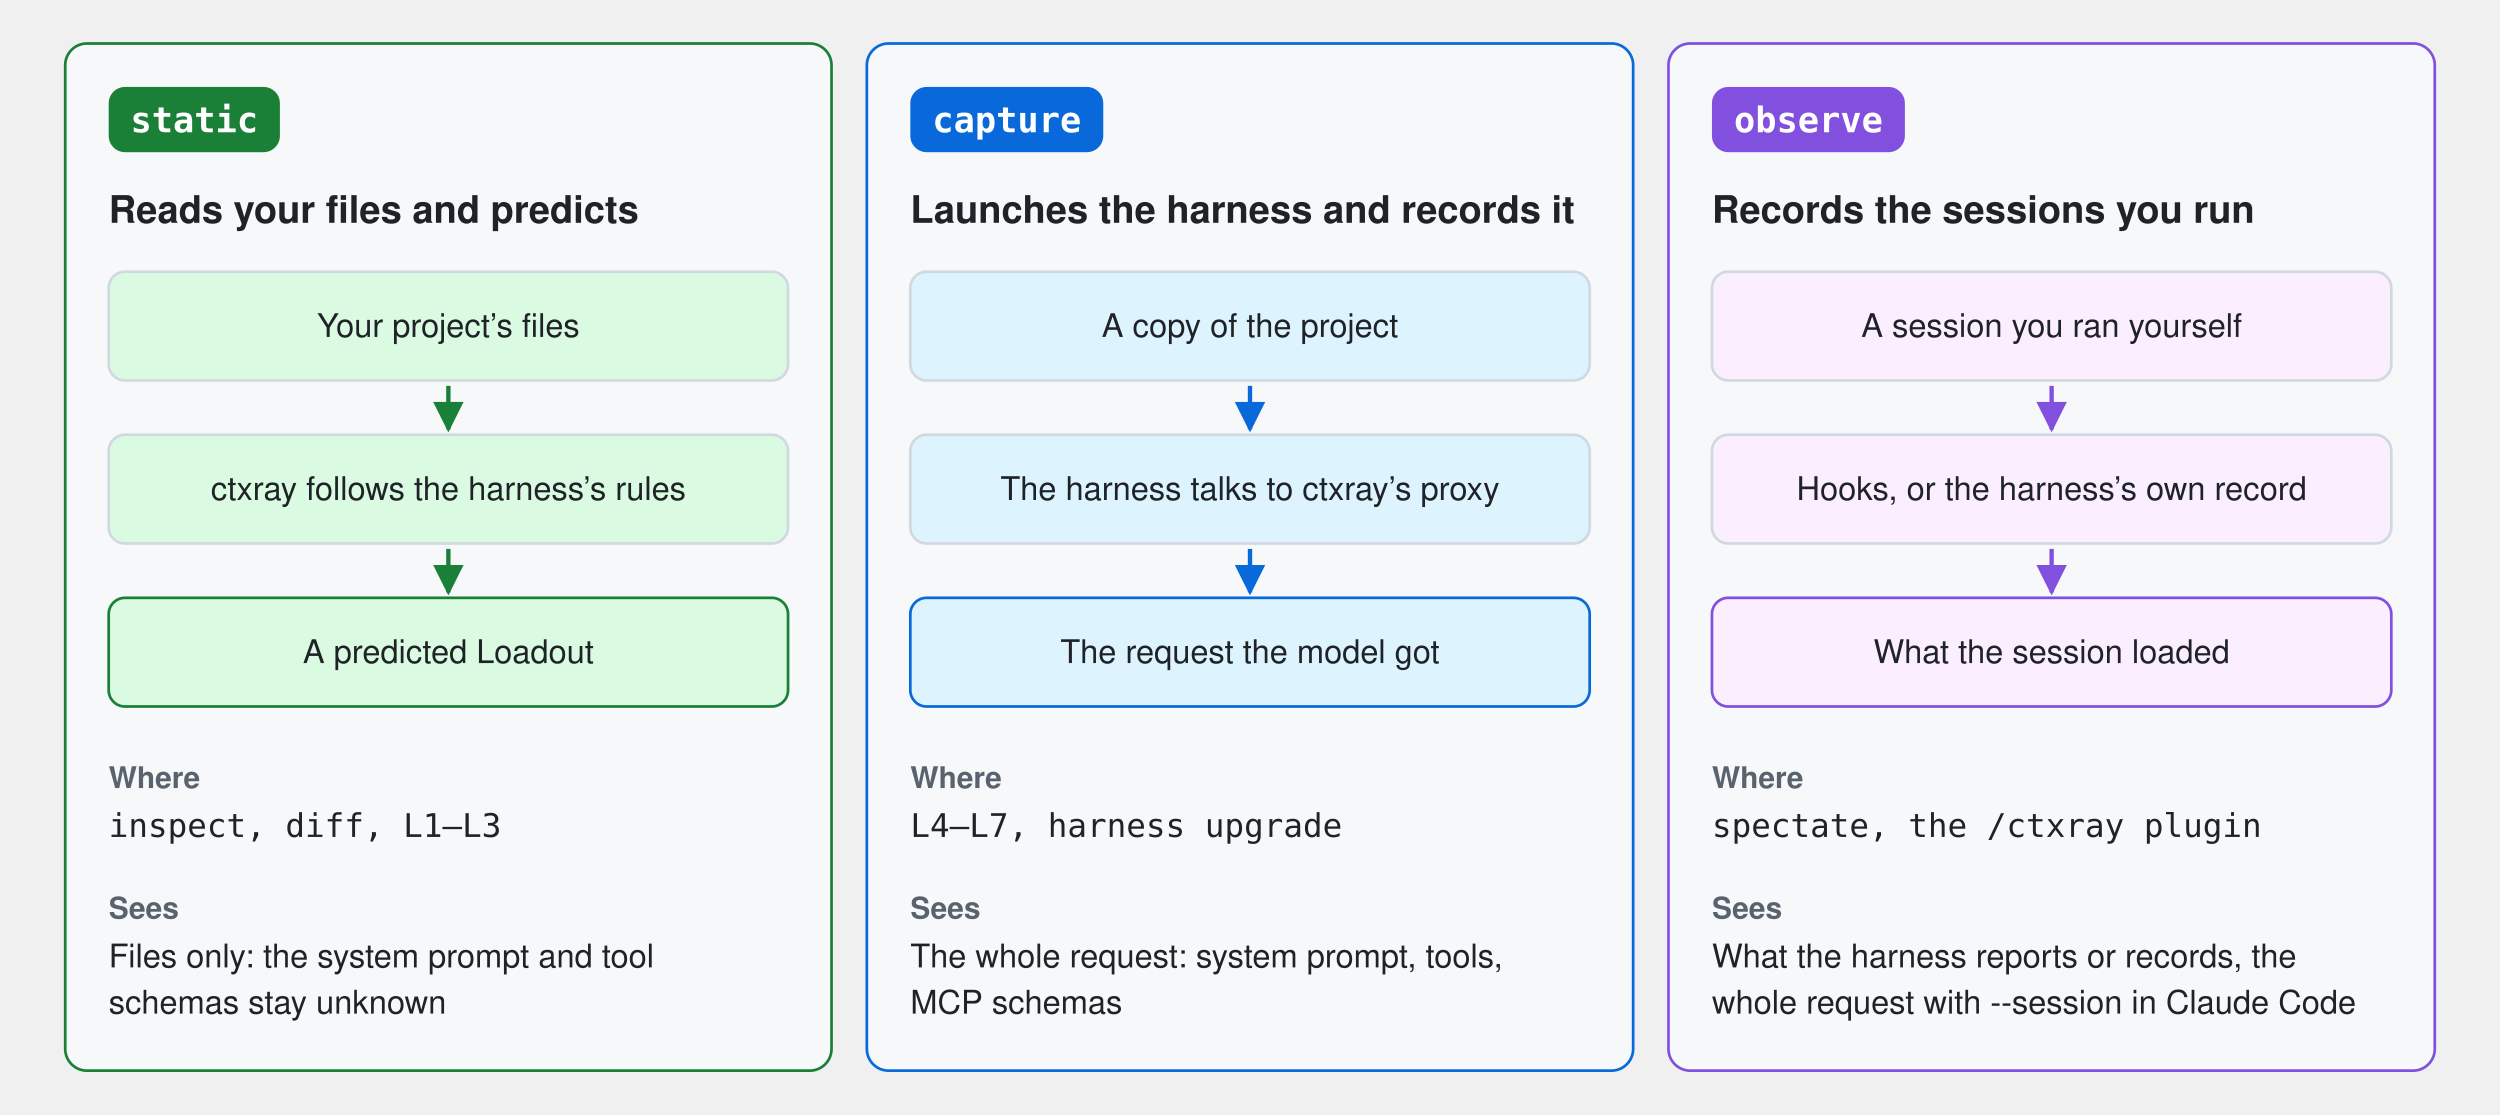
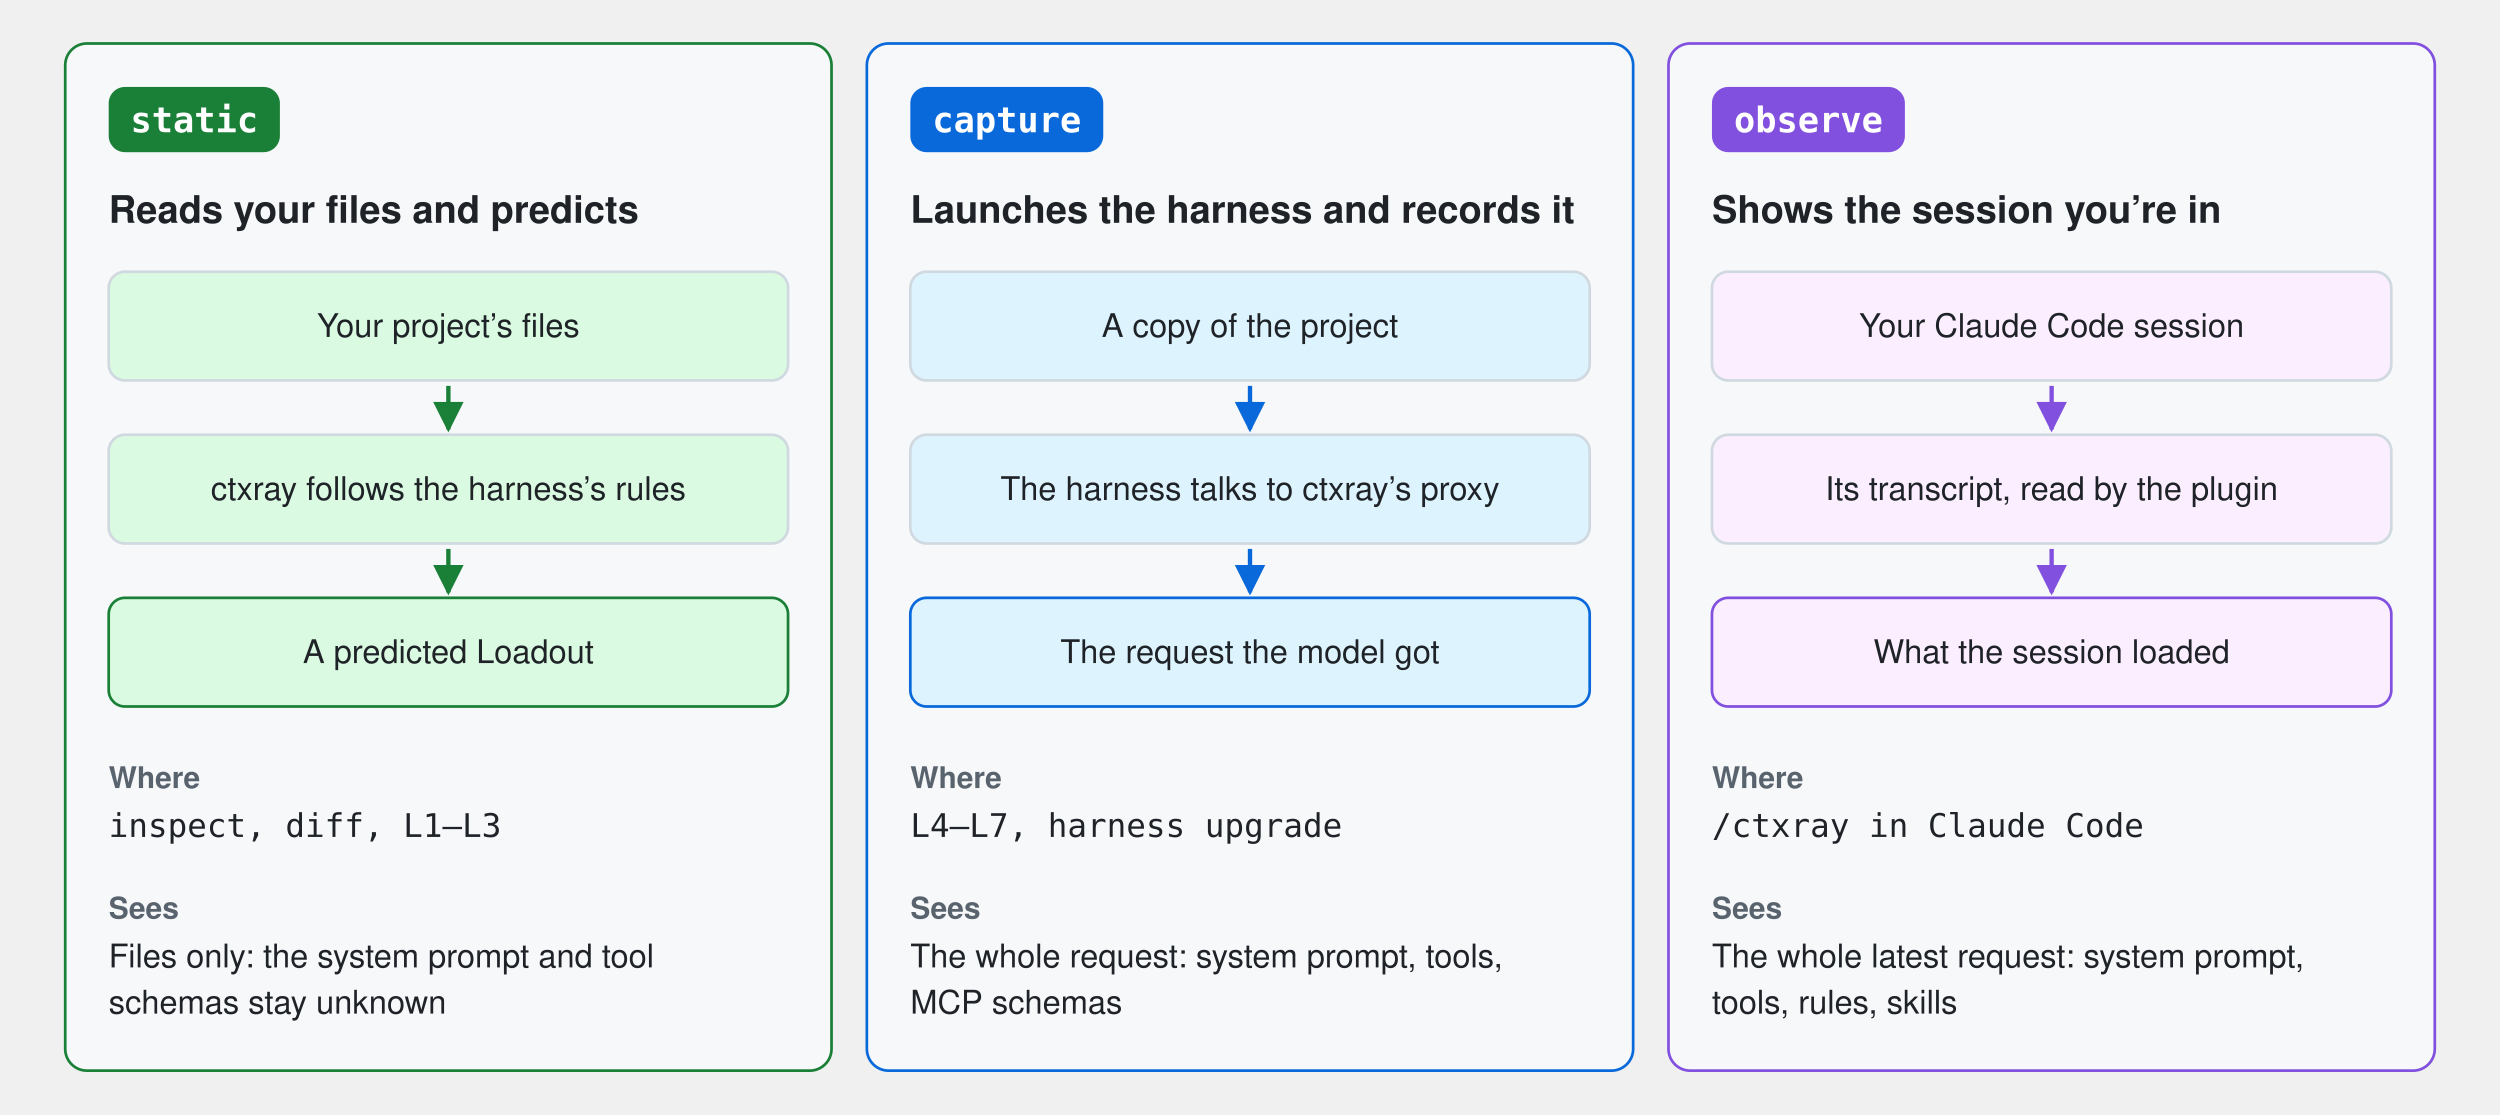
<svg xmlns="http://www.w3.org/2000/svg" width="920" height="410" viewBox="0 0 920 410" font-family="-apple-system, BlinkMacSystemFont, 'Segoe UI', Helvetica, Arial, sans-serif" role="img">
  <defs>
    <marker id="m-purple" viewBox="0 0 10 10" refX="9" refY="5" markerWidth="7" markerHeight="7" orient="auto-start-reverse">
      <path d="M0 0 L10 5 L0 10z" fill="#8250df" />
    </marker>
  </defs>
  <defs>
    <marker id="m-blue" viewBox="0 0 10 10" refX="9" refY="5" markerWidth="7" markerHeight="7" orient="auto-start-reverse">
      <path d="M0 0 L10 5 L0 10z" fill="#0969da" />
    </marker>
  </defs>
  <defs>
    <marker id="m-green" viewBox="0 0 10 10" refX="9" refY="5" markerWidth="7" markerHeight="7" orient="auto-start-reverse">
      <path d="M0 0 L10 5 L0 10z" fill="#1a7f37" />
    </marker>
  </defs>
  <rect x="24" y="16" width="282" height="378" rx="8" fill="#f6f8fa" stroke="#1a7f37" stroke-width="1" />
  <rect x="40" y="32" width="63" height="24" rx="6" fill="#1a7f37" />
  <text x="71.5" y="48.68" font-size="13" fill="#ffffff" font-weight="600" text-anchor="middle" font-family="ui-monospace, SFMono-Regular, 'SF Mono', Menlo, Consolas, monospace">static</text>
  <text x="40" y="82" font-size="14" fill="#1f2328" font-weight="600">Reads your files and predicts</text>
  <rect x="40" y="100" width="250" height="40" rx="6" fill="#dafbe1" stroke="#d1d9e0" stroke-width="1" />
  <text x="165.0" y="124" font-size="12" fill="#1f2328" text-anchor="middle">Your project’s files</text>
  <path d="M165.0 142 L165.0 158" fill="none" stroke="#1a7f37" stroke-width="1.6" marker-end="url(#m-green)" />
  <rect x="40" y="160" width="250" height="40" rx="6" fill="#dafbe1" stroke="#d1d9e0" stroke-width="1" />
  <text x="165.0" y="184" font-size="12" fill="#1f2328" text-anchor="middle">ctxray follows the harness’s rules</text>
  <path d="M165.0 202 L165.0 218" fill="none" stroke="#1a7f37" stroke-width="1.6" marker-end="url(#m-green)" />
  <rect x="40" y="220" width="250" height="40" rx="6" fill="#dafbe1" stroke="#1a7f37" stroke-width="1" />
  <text x="165.0" y="244" font-size="12" fill="#1f2328" text-anchor="middle">A predicted Loadout</text>
  <text x="40" y="290" font-size="11" fill="#59636e" font-weight="600">Where</text>
  <text x="40" y="308" font-size="12" fill="#1f2328" font-family="ui-monospace, SFMono-Regular, 'SF Mono', Menlo, Consolas, monospace">inspect, diff, L1–L3</text>
  <text x="40" y="338" font-size="11" fill="#59636e" font-weight="600">Sees</text>
  <text x="40" y="356" font-size="12" fill="#1f2328">Files only: the system prompt and tool</text>
  <text x="40" y="373" font-size="12" fill="#1f2328">schemas stay unknown</text>
  <rect x="319" y="16" width="282" height="378" rx="8" fill="#f6f8fa" stroke="#0969da" stroke-width="1" />
  <rect x="335" y="32" width="71" height="24" rx="6" fill="#0969da" />
  <text x="370.5" y="48.68" font-size="13" fill="#ffffff" font-weight="600" text-anchor="middle" font-family="ui-monospace, SFMono-Regular, 'SF Mono', Menlo, Consolas, monospace">capture</text>
  <text x="335" y="82" font-size="14" fill="#1f2328" font-weight="600">Launches the harness and records it</text>
  <rect x="335" y="100" width="250" height="40" rx="6" fill="#ddf4ff" stroke="#d1d9e0" stroke-width="1" />
  <text x="460.0" y="124" font-size="12" fill="#1f2328" text-anchor="middle">A copy of the project</text>
  <path d="M460.0 142 L460.0 158" fill="none" stroke="#0969da" stroke-width="1.6" marker-end="url(#m-blue)" />
  <rect x="335" y="160" width="250" height="40" rx="6" fill="#ddf4ff" stroke="#d1d9e0" stroke-width="1" />
  <text x="460.0" y="184" font-size="12" fill="#1f2328" text-anchor="middle">The harness talks to ctxray’s proxy</text>
  <path d="M460.0 202 L460.0 218" fill="none" stroke="#0969da" stroke-width="1.6" marker-end="url(#m-blue)" />
  <rect x="335" y="220" width="250" height="40" rx="6" fill="#ddf4ff" stroke="#0969da" stroke-width="1" />
  <text x="460.0" y="244" font-size="12" fill="#1f2328" text-anchor="middle">The request the model got</text>
  <text x="335" y="290" font-size="11" fill="#59636e" font-weight="600">Where</text>
  <text x="335" y="308" font-size="12" fill="#1f2328" font-family="ui-monospace, SFMono-Regular, 'SF Mono', Menlo, Consolas, monospace">L4–L7, harness upgrade</text>
  <text x="335" y="338" font-size="11" fill="#59636e" font-weight="600">Sees</text>
  <text x="335" y="356" font-size="12" fill="#1f2328">The whole request: system prompt, tools,</text>
  <text x="335" y="373" font-size="12" fill="#1f2328">MCP schemas</text>
  <rect x="614" y="16" width="282" height="378" rx="8" fill="#f6f8fa" stroke="#8250df" stroke-width="1" />
  <rect x="630" y="32" width="71" height="24" rx="6" fill="#8250df" />
  <text x="665.5" y="48.68" font-size="13" fill="#ffffff" font-weight="600" text-anchor="middle" font-family="ui-monospace, SFMono-Regular, 'SF Mono', Menlo, Consolas, monospace">observe</text>
-   <text x="630" y="82" font-size="14" fill="#1f2328" font-weight="600">Records the sessions you run</text>
+   <text x="630" y="82" font-size="14" fill="#1f2328" font-weight="600">Shows the session you’re in</text>
  <rect x="630" y="100" width="250" height="40" rx="6" fill="#fbefff" stroke="#d1d9e0" stroke-width="1" />
-   <text x="755.0" y="124" font-size="12" fill="#1f2328" text-anchor="middle">A session you ran yourself</text>
+   <text x="755.0" y="124" font-size="12" fill="#1f2328" text-anchor="middle">Your Claude Code session</text>
  <path d="M755.0 142 L755.0 158" fill="none" stroke="#8250df" stroke-width="1.6" marker-end="url(#m-purple)" />
  <rect x="630" y="160" width="250" height="40" rx="6" fill="#fbefff" stroke="#d1d9e0" stroke-width="1" />
-   <text x="755.0" y="184" font-size="12" fill="#1f2328" text-anchor="middle">Hooks, or the harness’s own record</text>
+   <text x="755.0" y="184" font-size="12" fill="#1f2328" text-anchor="middle">Its transcript, read by the plugin</text>
  <path d="M755.0 202 L755.0 218" fill="none" stroke="#8250df" stroke-width="1.6" marker-end="url(#m-purple)" />
  <rect x="630" y="220" width="250" height="40" rx="6" fill="#fbefff" stroke="#8250df" stroke-width="1" />
  <text x="755.0" y="244" font-size="12" fill="#1f2328" text-anchor="middle">What the session loaded</text>
  <text x="630" y="290" font-size="11" fill="#59636e" font-weight="600">Where</text>
-   <text x="630" y="308" font-size="12" fill="#1f2328" font-family="ui-monospace, SFMono-Regular, 'SF Mono', Menlo, Consolas, monospace">spectate, the /ctxray plugin</text>
+   <text x="630" y="308" font-size="12" fill="#1f2328" font-family="ui-monospace, SFMono-Regular, 'SF Mono', Menlo, Consolas, monospace">/ctxray in Claude Code</text>
  <text x="630" y="338" font-size="11" fill="#59636e" font-weight="600">Sees</text>
-   <text x="630" y="356" font-size="12" fill="#1f2328">What the harness reports or records, the</text>
-   <text x="630" y="373" font-size="12" fill="#1f2328">whole request with --session in Claude Code</text>
+   <text x="630" y="356" font-size="12" fill="#1f2328">The whole latest request: system prompt,</text>
+   <text x="630" y="373" font-size="12" fill="#1f2328">tools, rules, skills</text>
</svg>
